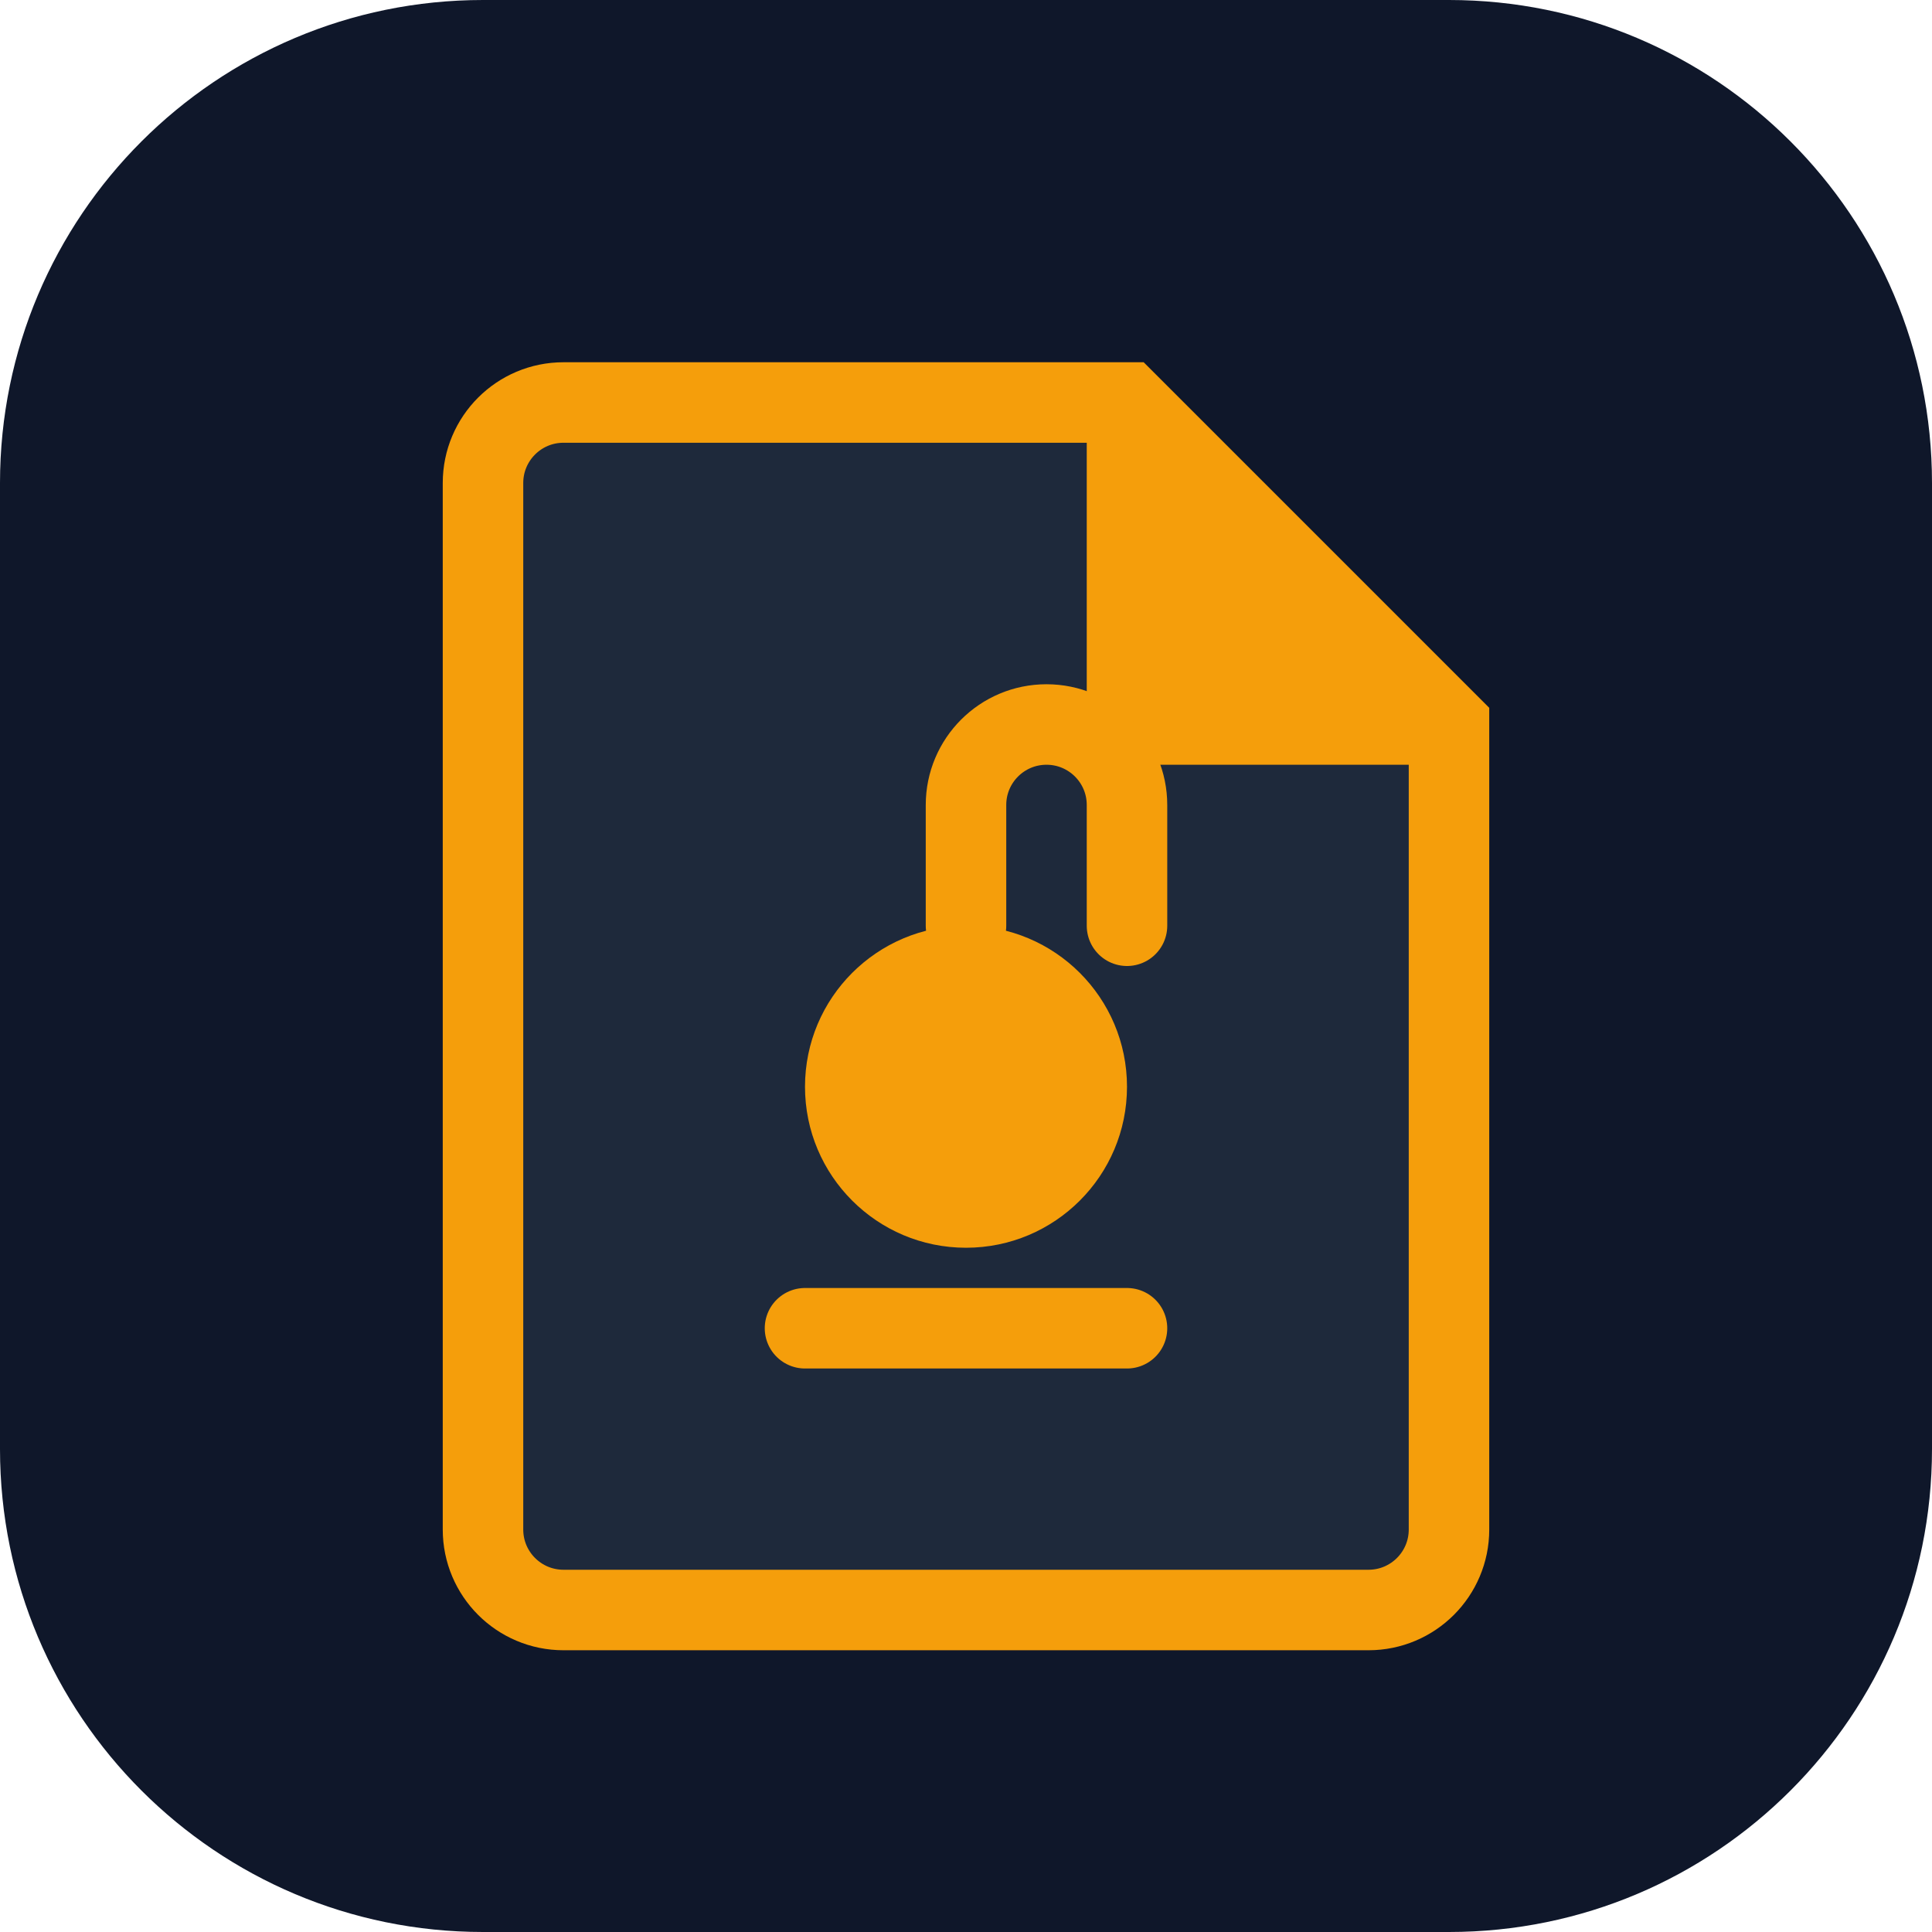
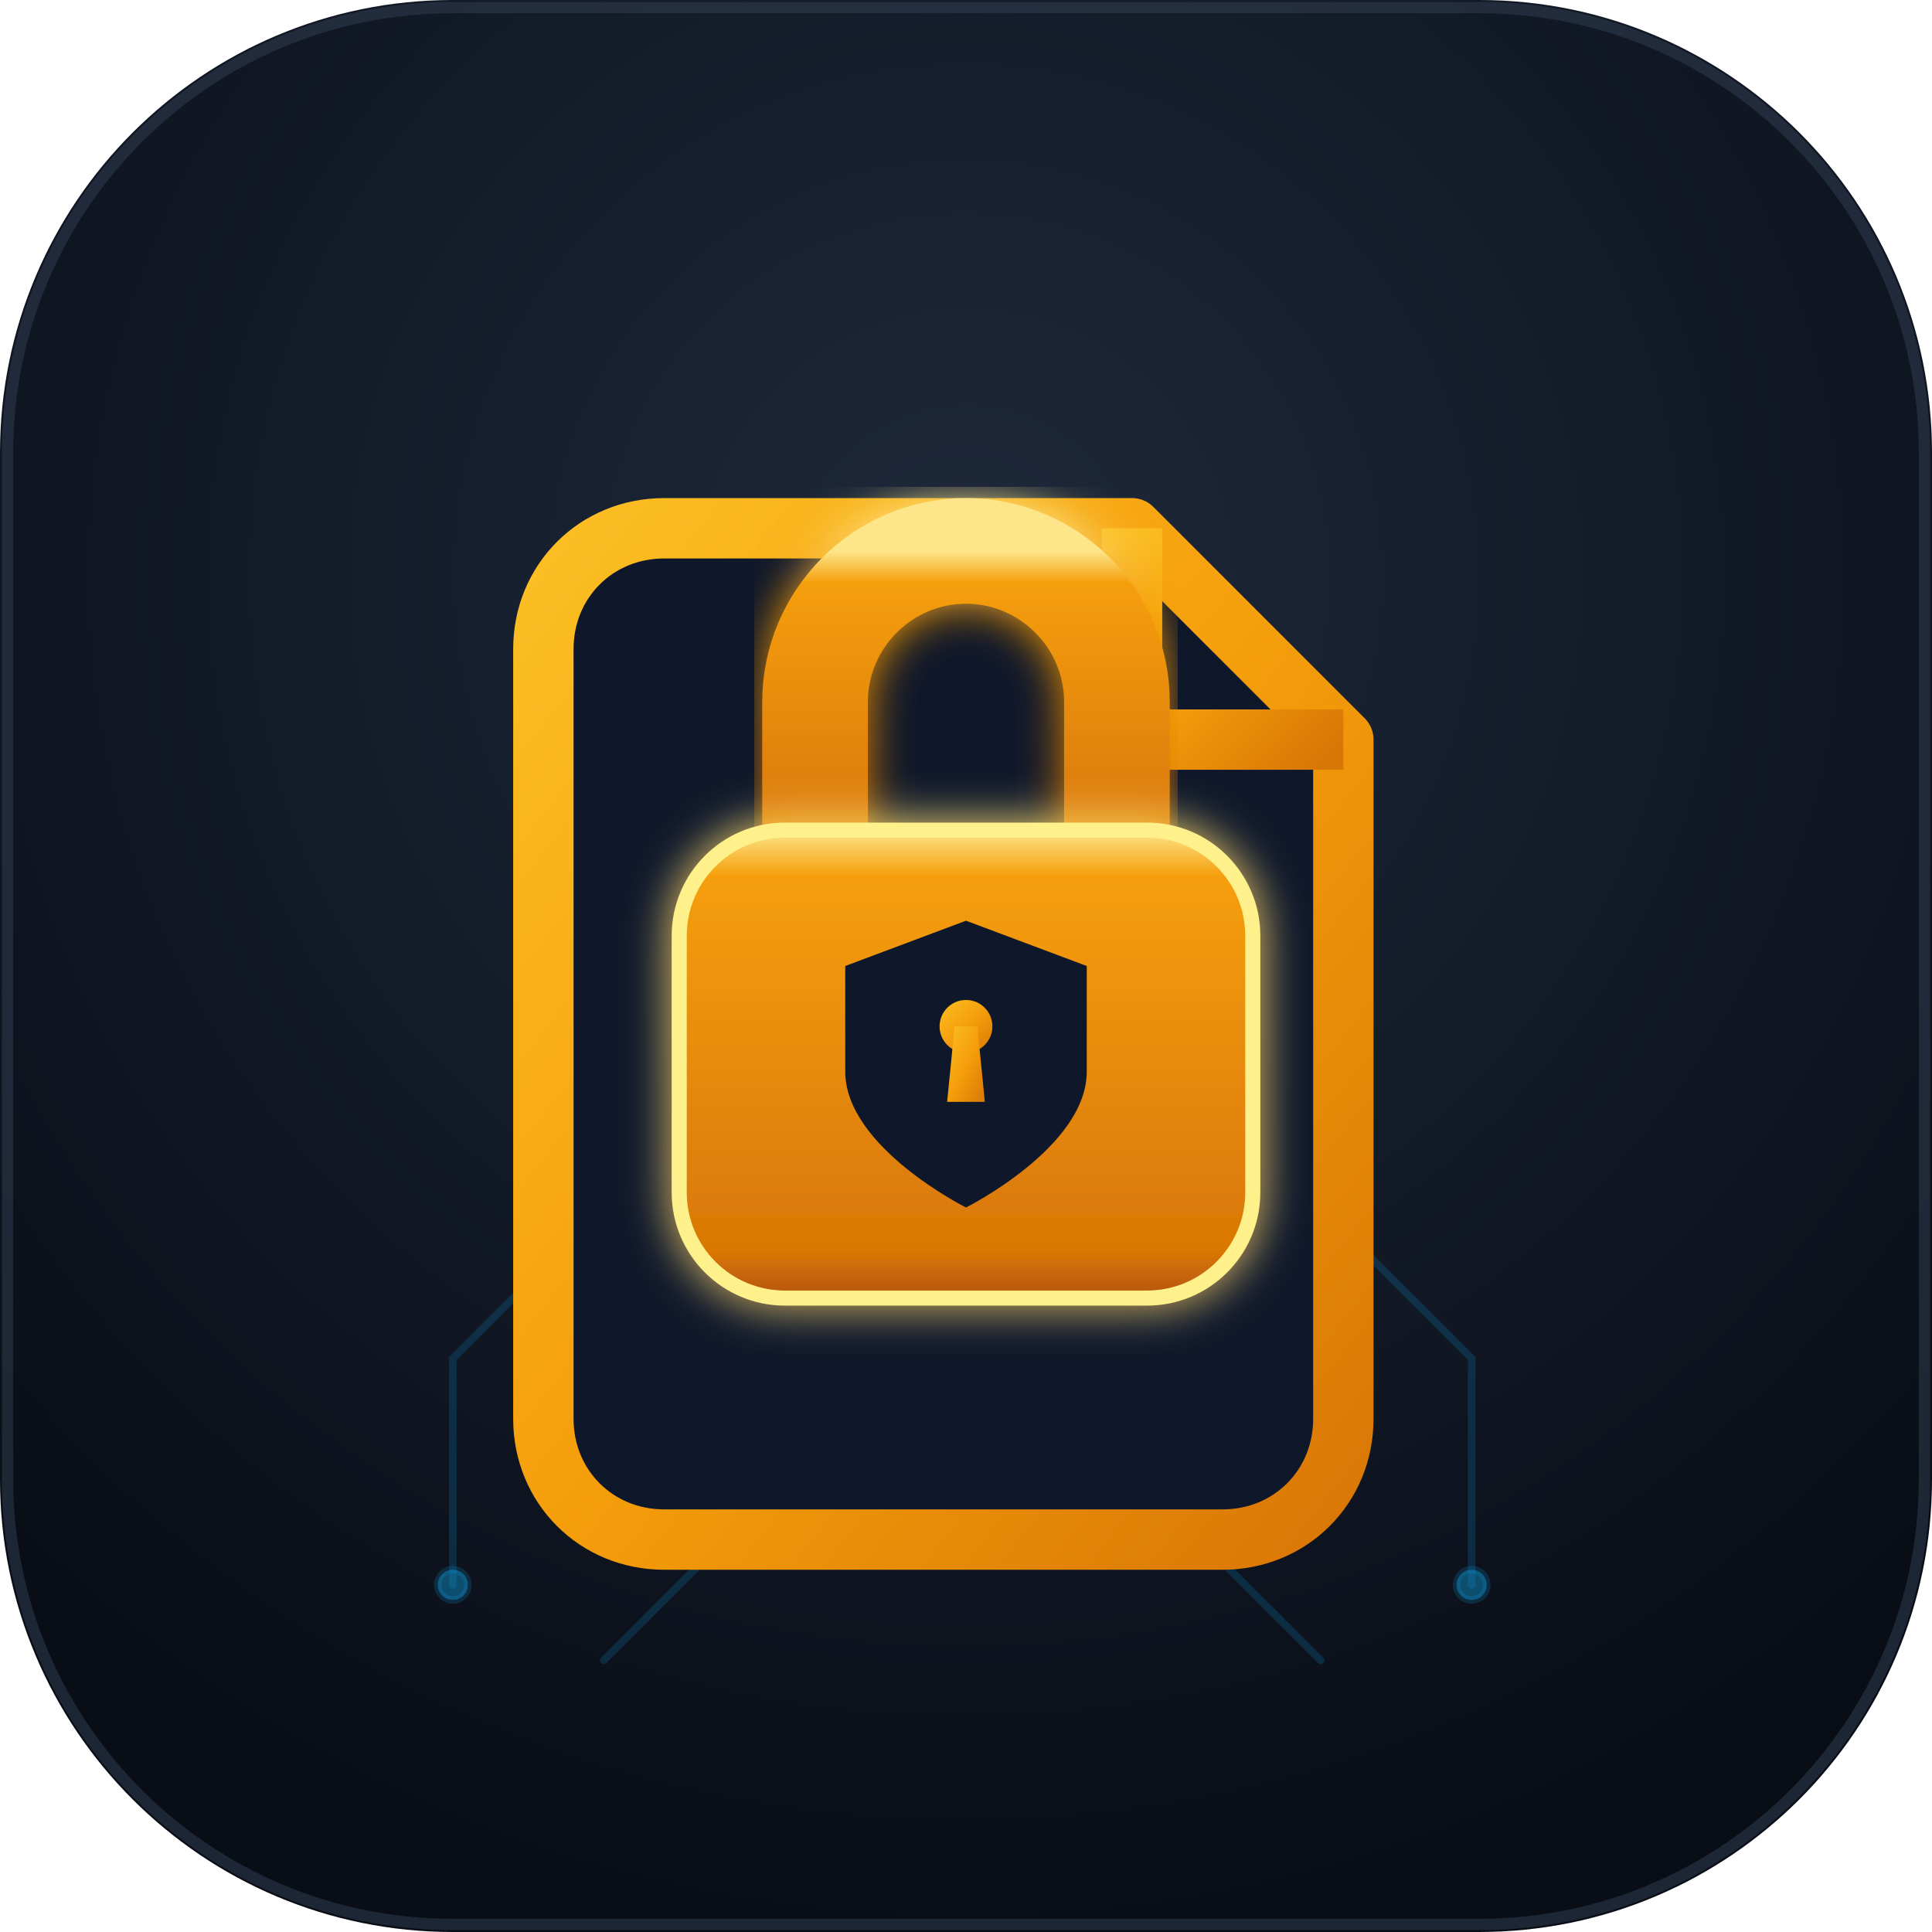
- <svg xmlns="http://www.w3.org/2000/svg" viewBox="0 0 48 48" fill="none">
-   <rect width="48" height="48" rx="12" fill="#0f172a" />
-   <path d="M14 10H28L36 18V38C36 39.105 35.105 40 34 40H14C12.895 40 12 39.105 12 38V12C12 10.895 12.895 10 14 10Z" fill="#1e293b" stroke="#f59e0b" stroke-width="2" />
-   <path d="M28 10V18H36" fill="#f59e0b" stroke="#f59e0b" stroke-width="2" />
-   <circle cx="24" cy="27" r="4" fill="#f59e0b" />
-   <path d="M24 23V20C24 18.895 24.895 18 26 18C27.105 18 28 18.895 28 20V23" stroke="#f59e0b" stroke-width="2" stroke-linecap="round" />
-   <path d="M20 33H28" stroke="#f59e0b" stroke-width="2" stroke-linecap="round" />
+ <svg xmlns="http://www.w3.org/2000/svg" viewBox="0 0 512 512" fill="none">
+   <defs>
+     <radialGradient id="bgGrad" cx="50%" cy="30%" r="70%">
+       <stop offset="0%" stop-color="#1e293b" />
+       <stop offset="100%" stop-color="#090d16" />
+     </radialGradient>
+     <linearGradient id="goldLinear" x1="0%" y1="0%" x2="100%" y2="100%">
+       <stop offset="0%" stop-color="#fbbf24" />
+       <stop offset="50%" stop-color="#f59e0b" />
+       <stop offset="100%" stop-color="#d97706" />
+     </linearGradient>
+     <linearGradient id="goldBody" x1="0%" y1="0%" x2="0%" y2="100%">
+       <stop offset="0%" stop-color="#fde68a" />
+       <stop offset="10%" stop-color="#f59e0b" />
+       <stop offset="90%" stop-color="#d97706" />
+       <stop offset="100%" stop-color="#b45309" />
+     </linearGradient>
+     <filter id="goldGlow" x="-20%" y="-20%" width="140%" height="140%">
+       <feGaussianBlur stdDeviation="6" result="blur" />
+       <feComposite in="SourceGraphic" in2="blur" operator="over" />
+     </filter>
+   </defs>
+   <rect width="512" height="512" rx="120" fill="url(#bgGrad)" />
+   <rect x="2" y="2" width="508" height="508" rx="118" fill="none" stroke="#334155" stroke-width="3" stroke-opacity="0.5" />
+   <g stroke="#0ea5e9" stroke-width="2" stroke-opacity="0.18" stroke-linecap="round">
+     <path d="M120 420 L120 360 L180 300" />
+     <path d="M160 440 L220 380 L220 340" />
+     <path d="M390 420 L390 360 L330 300" />
+     <path d="M350 440 L290 380 L290 340" />
+     <circle cx="120" cy="420" r="4" fill="#0ea5e9" fill-opacity="0.4" />
+     <circle cx="390" cy="420" r="4" fill="#0ea5e9" fill-opacity="0.4" />
+   </g>
+   <path d="M176 140 H300 L356 196 V376 C356 394 342 408 324 408 H176 C158 408 144 394 144 376 V172 C144 154 158 140 176 140 Z" fill="#0f172a" stroke="url(#goldLinear)" stroke-width="16" stroke-linejoin="round" />
+   <path d="M300 140 V196 H356" fill="none" stroke="url(#goldLinear)" stroke-width="16" stroke-linejoin="round" />
+   <line x1="180" y1="364" x2="280" y2="364" stroke="url(#goldLinear)" stroke-width="14" stroke-linecap="round" />
+   <path d="M216 230 V186 C216 164 234 146 256 146 C278 146 296 164 296 186 V230" fill="none" stroke="url(#goldBody)" stroke-width="28" stroke-linecap="round" filter="url(#goldGlow)" />
+   <rect x="180" y="220" width="152" height="124" rx="28" fill="url(#goldBody)" stroke="#fef08a" stroke-width="4" filter="url(#goldGlow)" />
+   <path d="M256 244 L288 256 V284 C288 304 256 320 256 320 C256 320 224 304 224 284 V256 Z" fill="#0f172a" />
+   <circle cx="256" cy="272" r="7" fill="url(#goldLinear)" />
+   <polygon points="253,272 259,272 261,292 251,292" fill="url(#goldLinear)" />
</svg>
